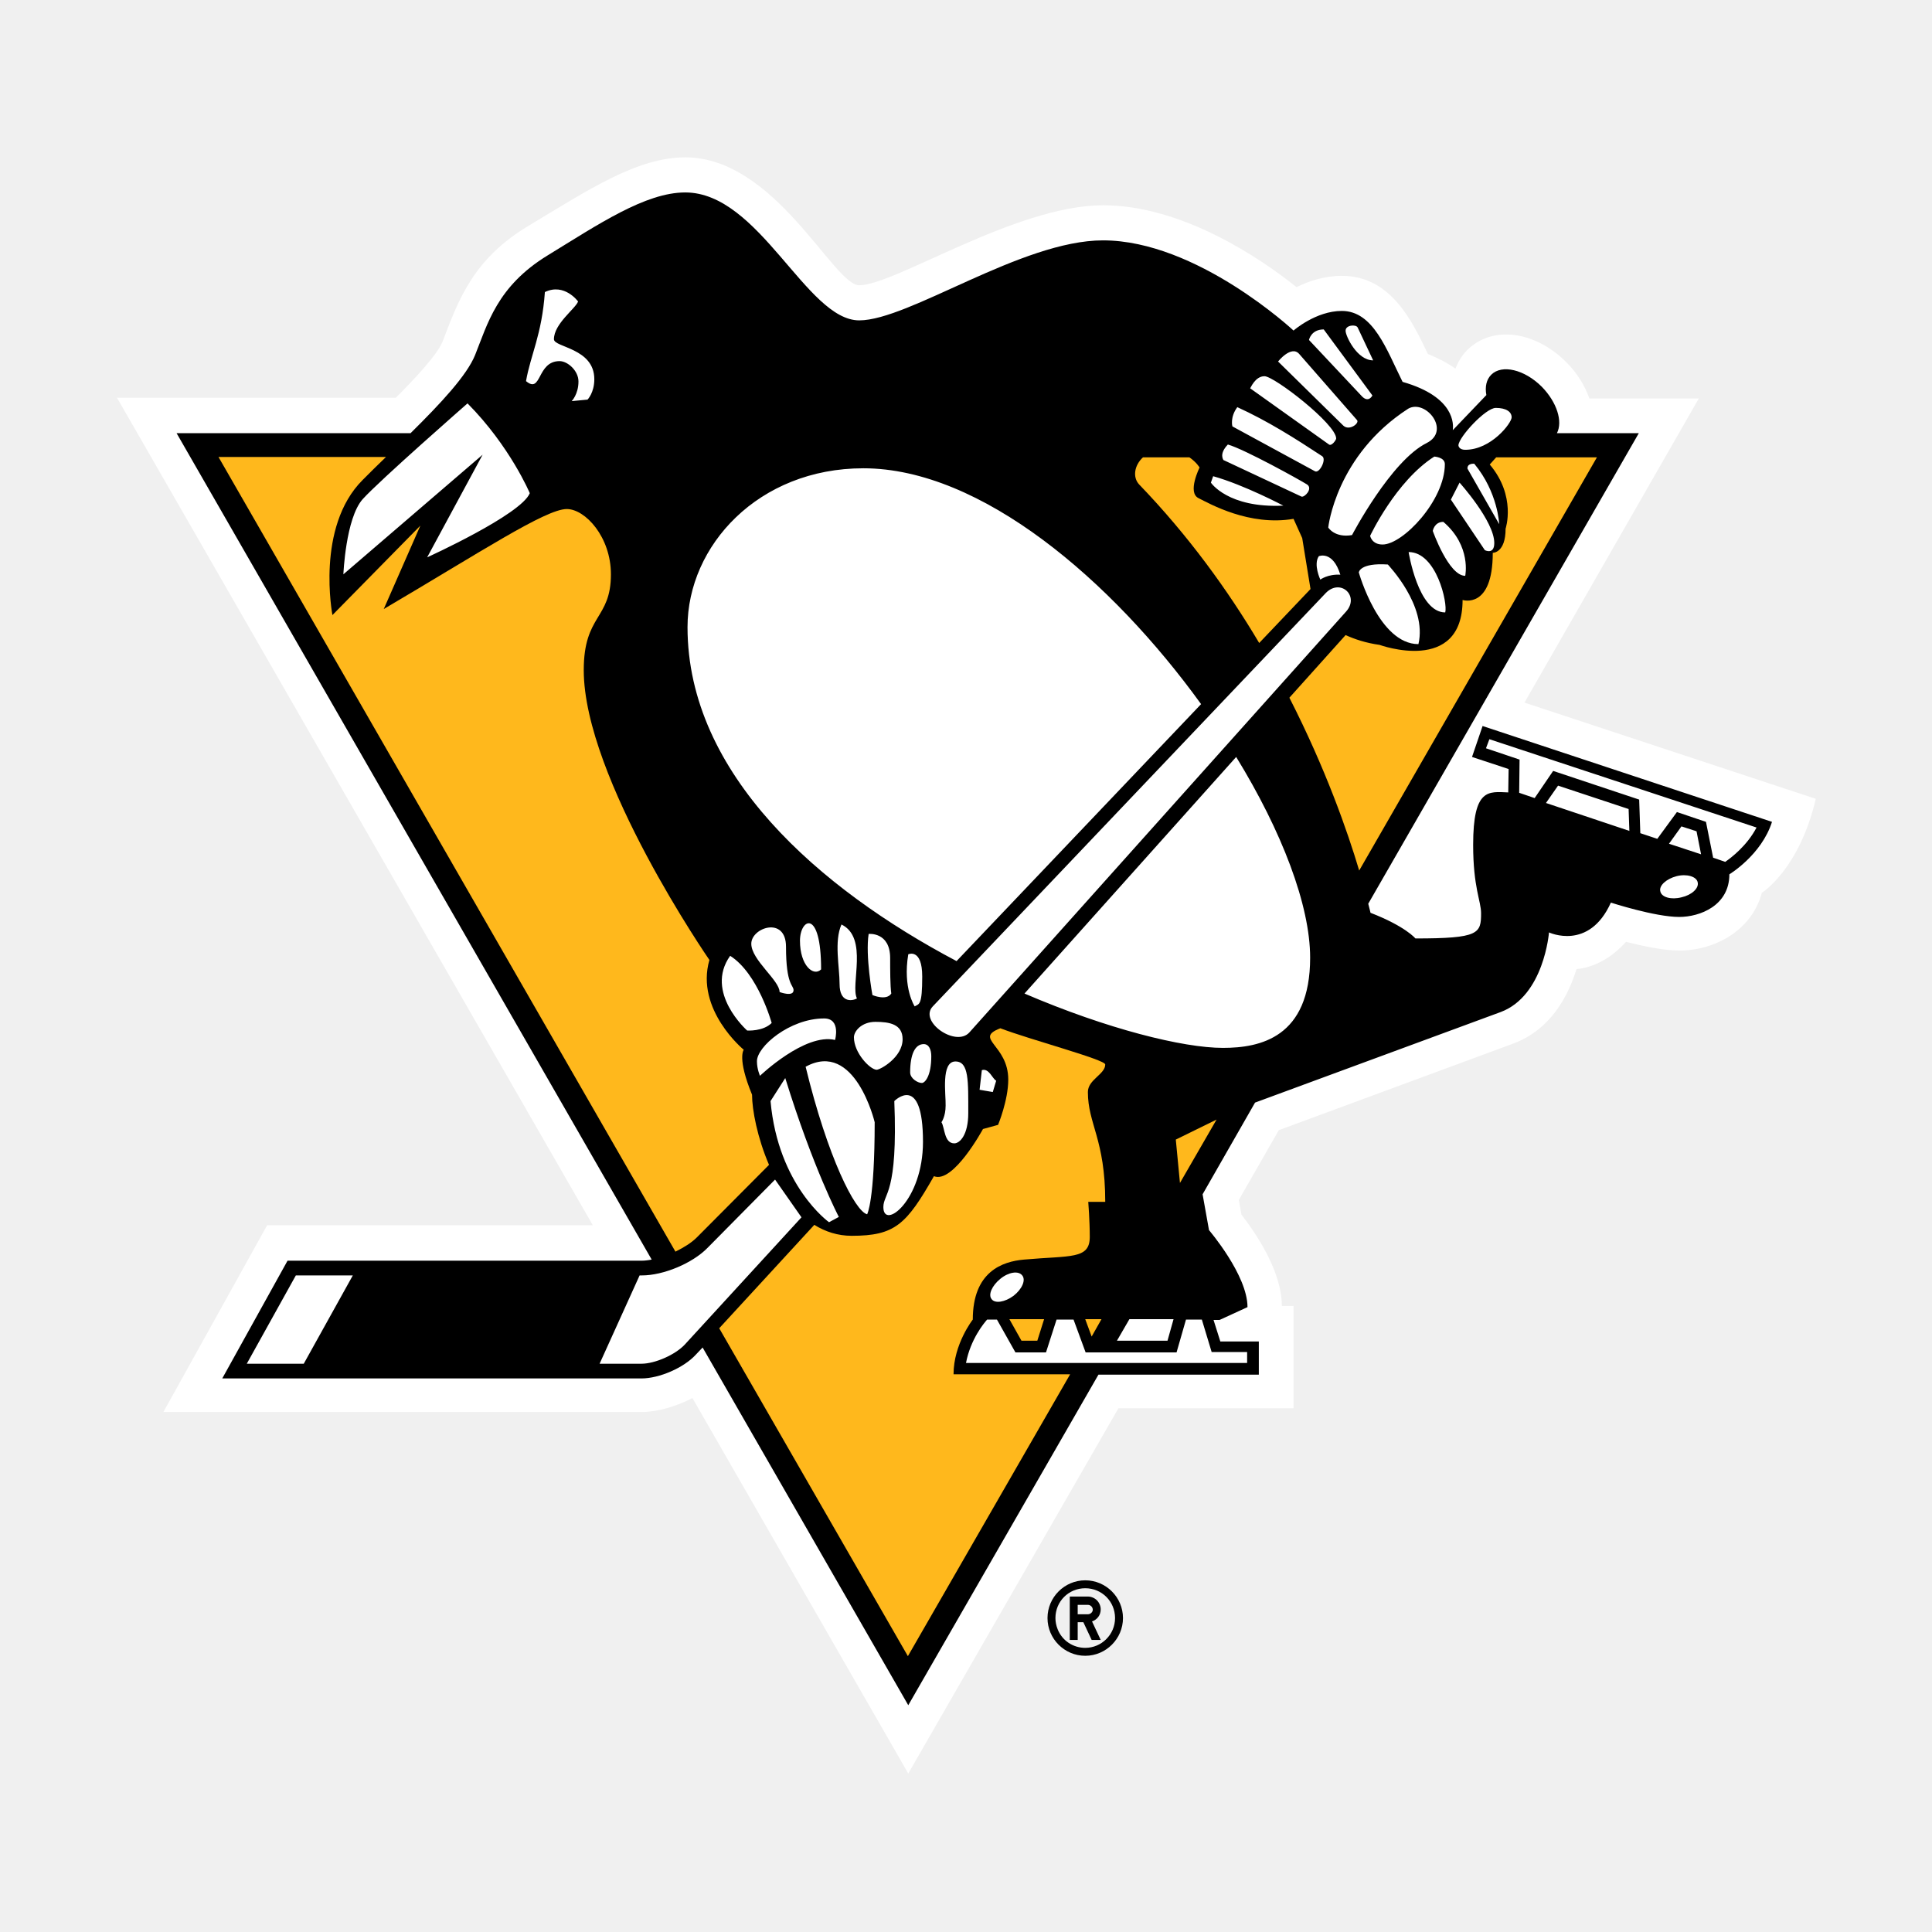
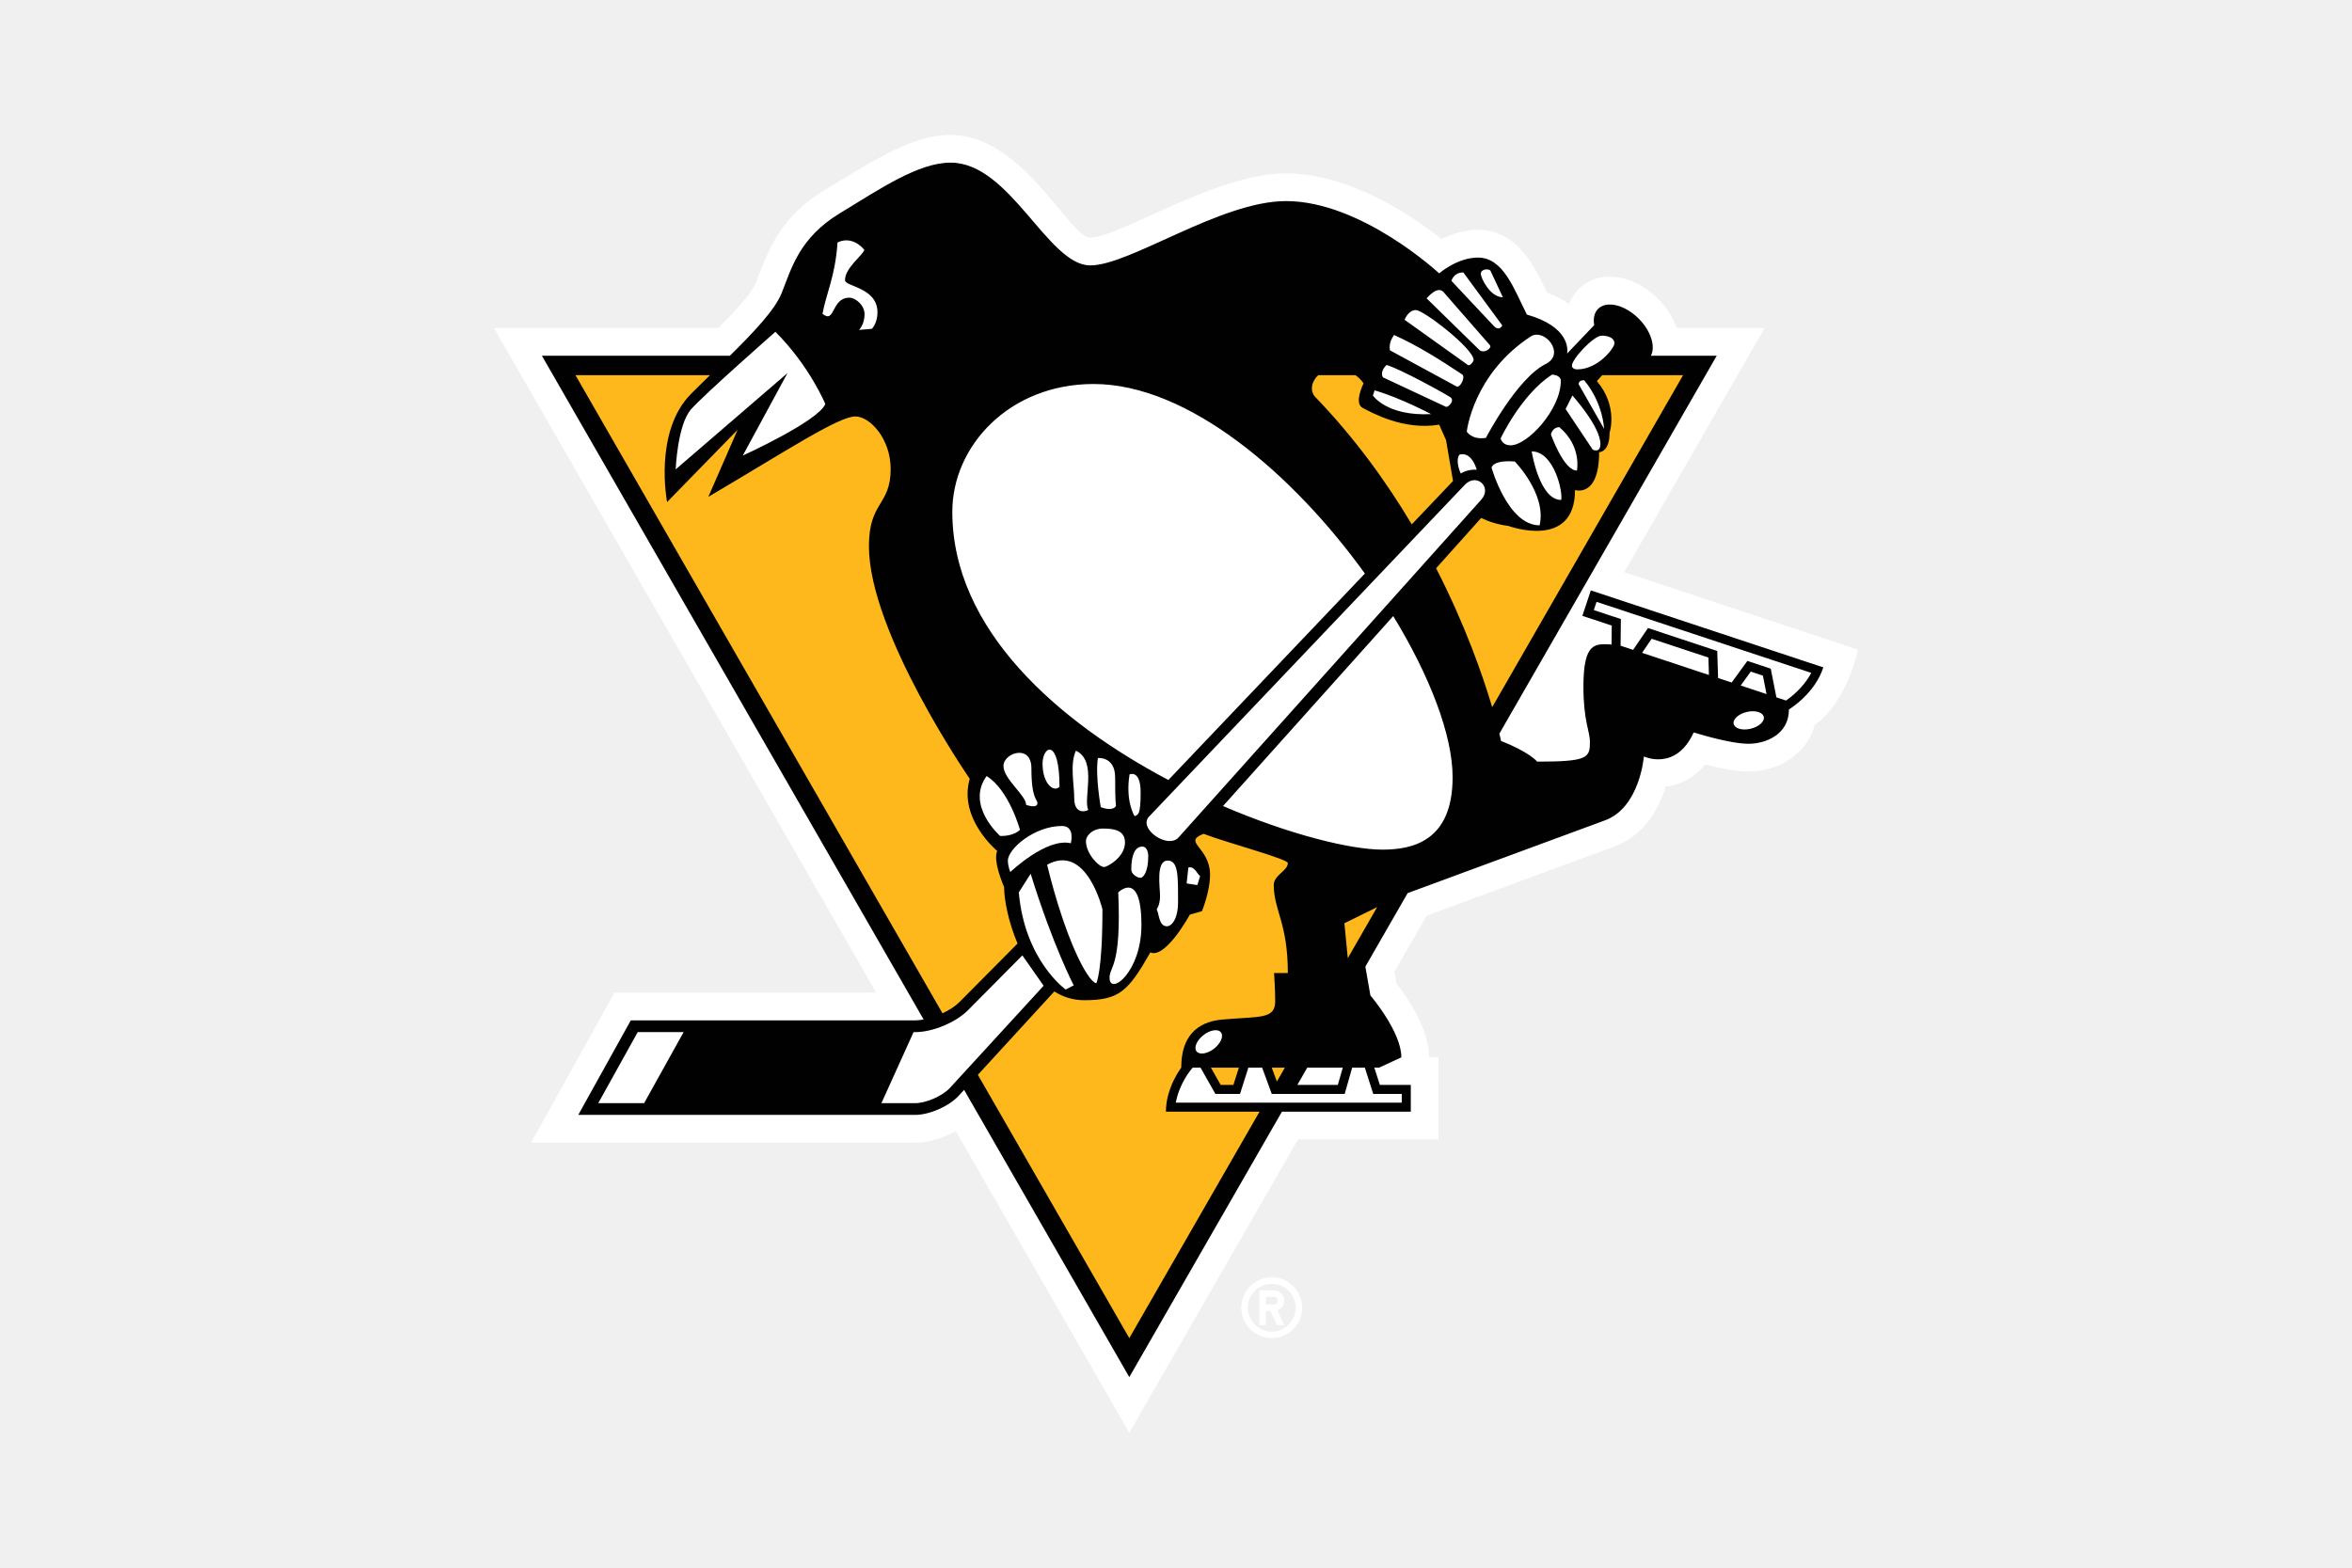
- <svg xmlns="http://www.w3.org/2000/svg" version="1.1" id="Layer_1" x="0px" y="0px" viewBox="0 0 512 512" style="enable-background:new 0 0 512 512;" xml:space="preserve">
-   <style type="text/css">
- 	.st0{fill:#FFFFFF;}
- 	.st1{fill:#FFB81C;}
- </style>
-   <g>
-     <path d="M287.6,418.8c-5.5,0-10,4.5-10,10c0,5.5,4.5,10,10,10c5.5,0,10-4.5,10-10C297.6,423.3,293.1,418.8,287.6,418.8L287.6,418.8   z M287.6,436.7c-3.2,0-6.1-1.9-7.3-4.9c-0.4-1-0.6-2-0.6-3c0-4.4,3.5-7.9,7.9-7.9c4.4,0,7.9,3.5,7.9,7.9   C295.5,433.2,291.9,436.7,287.6,436.7L287.6,436.7z M291.7,426.5c0-0.9-0.4-1.8-1-2.4c-0.6-0.6-1.5-1-2.4-1h-4.8v11.5h2.1v-4.7h1.5   l2.2,4.7h2.4l-2.3-4.9C290.8,429.2,291.7,428,291.7,426.5L291.7,426.5z M288.3,427.8h-2.7v-2.5h2.7c0.7,0,1.3,0.6,1.3,1.3   C289.6,427.2,289,427.8,288.3,427.8L288.3,427.8z" />
-     <path class="st0" d="M450.2,105.6h-29c-1.2-3.4-3.2-6.7-6.1-9.6c-8.4-8.4-19.7-9.8-26.3-3.2c-1.4,1.4-2.4,3.1-3.1,4.9   c-1.9-1.4-4.4-2.7-7.3-3.9c-4.1-8.6-9.8-20.7-22.8-20.7c-4.6,0-8.8,1.4-12,3c-9.5-7.6-30.2-21.7-51.3-21.7   c-23.1,0-55.2,21.2-64.6,21.2c-6.8,0-22.2-33.9-46.1-33.9c-12.8,0-25.8,8.7-41.3,18c-14.8,8.8-18.7,19.5-23,30.8   c-1.5,3.7-7.9,10.4-12.4,14.9H31l126.1,219.3H70.8l-27.5,49.5h126.7c4.3,0,9.2-1.5,13.5-3.7l57.2,99.5l55.7-96.8h46.4v-27.1h-3.1   c0-9.4-7.2-19.7-10.7-24.2l-0.7-3.9l10.6-18.5l62-22.9c10.1-3.7,14.7-12.7,16.9-19.8c0,0,6.8-0.1,13.1-7.2   c4.4,1.1,9.9,2.3,14.2,2.3c9.4,0,19.2-5.4,21.8-15.3c0,0,9.9-6.1,14.3-24.9l-77.2-25.5L450.2,105.6z" />
-     <path d="M390.1,200.6l9.7,3.2l-0.1,6.2c-5.2-0.2-9.3-1.2-9.3,13.9c0,11.3,2.1,14.9,2.1,18.1c0,5.4-0.5,6.7-17.4,6.7   c0,0-2.6-3.2-11.9-6.8c0,0-0.2-0.9-0.6-2.4l71.7-124.7h-21.7c1.6-3.1,0-8.2-4-12.3c-4.6-4.6-10.6-6-13.4-3.2   c-1.3,1.3-1.7,3.2-1.3,5.4L385,114c0.2-1.4,0.7-8.8-13.3-12.8c-4.2-8.4-7.7-18.8-16.1-18.8c-6.9,0-12.8,5.2-12.8,5.2   s-25.6-23.9-50.5-23.9c-21.6,0-51.4,21.2-64.6,21.2c-14,0-26.4-33.9-46.1-33.9c-10.6,0-23.1,8.5-36.5,16.7   c-13.4,8.2-15.9,18.2-19.2,26.4c-2.2,5.4-9,12.7-17.1,20.7h-62l125.9,219c-1,0.2-1.9,0.3-2.7,0.3H76.2l-17.3,31.2h111.1   c4.7,0,11.2-2.8,14.4-6.3l1.8-1.9l54.5,94.8l50.4-87.6h42.5v-8.8h-10.2l-1.8-5.7h1.6l7.4-3.4c0-8.5-10.2-20.4-10.2-20.4l-1.7-9.5   l13.9-24.3l65.1-24c11.5-4.3,12.8-21.1,12.8-21.1s10.6,5,16.4-7.9c0,0,11.7,3.8,18.1,3.8c5.5,0,13.3-3,13.3-11.3   c0,0,8.5-5.1,11.3-13.9l-76.7-25.4L390.1,200.6L390.1,200.6z M396.4,108.1c2.7,0,4.2,1,4.2,2.5c0,1.5-5.4,8.6-12.3,8.6   c-1.4,0-1.8-0.8-1.8-1.2C386.6,115.8,393.7,108.1,396.4,108.1C396.4,108.1,396.4,108.1,396.4,108.1z M390.7,122.9   c6.3,7.6,6.6,16,6.6,16l-8.4-14.7C388.8,122.7,390.7,122.9,390.7,122.9z M386.8,127.9c0,0,9.2,10.2,9.2,16c0,3.2-2.5,1.9-2.5,1.9   l-9-13.4L386.8,127.9L386.8,127.9z M388.3,152.6c-4.4,0-8.6-11.9-8.6-11.9s0.4-2.4,2.8-2.4C390,144.7,388.3,152.6,388.3,152.6   L388.3,152.6z M373.3,146.3c7.4,0,10.4,13.6,9.7,16C375.8,162.3,373.3,146.3,373.3,146.3z M375.9,170.7c-10.5,0-15.8-19-15.8-19   s0.2-2.6,7.7-2.1C367.8,149.7,378.3,160.4,375.9,170.7L375.9,170.7z M382.9,123c0,9.6-11.1,21.3-16.5,21.3c-2.9,0-3.3-2.3-3.3-2.3   s6.8-14.5,17-21C380,121,382.9,121.1,382.9,123z M373.2,108.3c4.6-2.6,11.4,5.8,4.9,9.1c-9.5,4.7-19.8,24.4-19.8,24.4   c-4.6,0.8-6.3-2-6.3-2S354,120.7,373.2,108.3z M256.9,273.6c-3.6,4-13.5-2.9-9.7-6.9l104.2-109.6c3.9-3.9,9,0.9,5.3,5L256.9,273.6   L256.9,273.6z M264,286.4l-0.9,3l-3.5-0.6l0.6-5.2C262.1,283,263,285.9,264,286.4L264,286.4z M253.2,281.3c3.6,0,3.4,5.2,3.4,13.7   c0,5.7-2.2,8-3.7,8c-2.7,0-2.5-4.1-3.4-5.6c0,0,1.1-1.5,1.1-4.4C250.7,290.1,249.3,281.3,253.2,281.3L253.2,281.3z M204.5,271.1   c-2.3,2.3-6.5,2-6.5,2s-11.4-10.1-4.5-19.8C200.9,258,204.5,271.1,204.5,271.1L204.5,271.1z M199.1,250.1c0-4.3,9.2-7.4,9.2,0.8   c0,10.3,2,10.1,2,11.5c0,1.9-3.7,0.5-3.7,0.5C206.6,259.8,199.1,254.4,199.1,250.1L199.1,250.1L199.1,250.1z M218.4,269.9   c4.5,0,2.9,5.7,2.9,5.7c-8-1.9-19.9,9.5-19.9,9.5s-0.8-1.8-0.8-3.8C200.5,277.4,209.3,269.9,218.4,269.9L218.4,269.9z M212,249.3   c0-5.9,5.6-8.7,5.6,7.6C215.6,258.9,212,255.9,212,249.3L212,249.3L212,249.3z M208.1,285.7c7.4,23.9,14.2,36.8,14.2,36.8l-2.6,1.4   c0,0-13.5-9.6-15.5-32.1L208.1,285.7L208.1,285.7z M213.5,282.7c13.1-7.2,18.3,14.7,18.3,14.7c0,20.9-2,24.4-2,24.4   C226.6,321,219.4,306.9,213.5,282.7z M227.1,264.6c-1.5,0.8-4.6,1-4.6-3.8c0-4.6-1.5-11.3,0.5-15.8   C230.2,248.5,225.3,261,227.1,264.6L227.1,264.6z M226.3,274.9c0-1.6,2-4.1,5.7-4.1c3.7,0,7.2,0.6,7.2,4.6c0,4.8-5.9,8.1-6.9,8.1   C230.5,283.4,226.3,279,226.3,274.9z M230.2,247.5c0,0,5.7-0.6,5.7,6.4c0,2.8,0,7.4,0.3,9.4c-1.3,2-5,0.4-5,0.4   S229.3,253.3,230.2,247.5L230.2,247.5z M237,291.8c0,0,7.6-7.7,7.6,10.8c0,15.6-10.5,23.5-10.5,17.3   C234.1,316.2,238,316.6,237,291.8L237,291.8L237,291.8z M240.7,252.9c0,0,3.7-1.7,3.7,5.9c0,7.7-0.8,7.2-2,7.9   C242.4,266.7,239.2,261.9,240.7,252.9L240.7,252.9z M244.3,287c-1.1,0-3.1-1.2-3.1-2.8c0-4.8,1.3-7.5,3.6-7.5c1.4,0,2,1.5,2,3.2   C246.8,285.2,245.1,287,244.3,287z M349.5,147.4c0,0,3.7-1.6,5.7,4.9c-3.3-0.2-5.3,1.3-5.3,1.3S348,149.6,349.5,147.4z M359.8,86.8   l4.1,8.7c-4.3,0-7.3-6.5-7.3-7.8C356.5,86.1,359.4,85.9,359.8,86.8z M350.8,87.3l12.9,17.5c0,0-1,2.1-2.8,0.2l-14-14.9   C346.9,90,347.5,87.3,350.8,87.3z M344.3,93.8l15.3,17.5c0.8,0.8-2,3-3.6,1.5l-17.3-17C338.7,95.8,342.2,91.4,344.3,93.8   L344.3,93.8z M335.1,99.7c2.6,0,19,12.7,19,16.5c0,0.4-1.2,2.1-1.9,1.6l-20.9-14.9C331.4,102.9,332.6,99.7,335.1,99.7z    M327.9,107.9c8.1,3.7,15.2,8.2,22.5,13c1.2,0.8-0.7,4.6-1.9,4L326.6,113C326.6,113,325.9,110.6,327.9,107.9z M325.4,117.8   c4.5,1.3,19.1,9.4,21,10.6c1.6,1.1-0.7,3.5-1.5,3.2l-20.7-9.7C324.3,121.9,322.9,120.4,325.4,117.8z M321.5,126.2   c8.2,2.3,18.6,7.8,18.6,7.8c-14.7,0.7-19.2-6.1-19.2-6.1L321.5,126.2z M228.8,124.1c31.2,0,65.8,29.7,89.5,62.5l-64.8,68.1   c-36.2-19.1-71.3-49.5-71.3-88.5C182.2,144.6,201,124.1,228.8,124.1L228.8,124.1z M144.4,77.4c5.2-2.5,8.8,2.5,8.8,2.5   c-0.7,1.9-6.4,5.9-6.4,10c0,2.2,10.7,2.3,10.7,10.6c0,3.6-1.8,5.4-1.8,5.4l-4.2,0.4c0,0,1.8-1.8,1.8-5.2c0-2.9-2.9-5.4-5-5.4   c-6.1,0-4.7,8.8-8.9,5.3C140.6,94.1,143.6,88.7,144.4,77.4z M123.9,106.9c11.3,11.4,16.5,23.8,16.5,23.8c-2.3,5.7-27.2,17-27.2,17   l14.7-27.2L91,152.2c0,0,0.6-14.8,5.1-19.9C100.6,127.3,123.9,106.9,123.9,106.9L123.9,106.9z M80.5,361.4H65.4l13-23.4h15.1   L80.5,361.4L80.5,361.4z M181.5,356.3c-2.5,2.7-7.9,5.1-11.5,5.1h-11.1l10.6-23.4h0.6c5.7,0,13.4-3.2,17.4-7.3l17.9-18.1l7,10   L181.5,356.3L181.5,356.3z M299.3,349.6H311l-1.6,5.7H296L299.3,349.6L299.3,349.6L299.3,349.6z M262.8,344.3   c-1-1.2,0.1-3.6,2.3-5.4c2.2-1.8,4.8-2.2,5.8-0.9c1,1.2,0,3.6-2.3,5.4C266.3,345.1,263.7,345.5,262.8,344.3L262.8,344.3z    M321.1,358.3h9.4v2.9h-74.5c1.2-6.3,4.8-10.6,5.6-11.5h2.6l4.9,8.7h8.1l2.8-8.7h4.5l3.2,8.7h24.1l2.5-8.7h4.2L321.1,358.3   L321.1,358.3z M324.1,277.7c-10.6,0-30.7-5-52.6-14.4l56.1-62.7c12.1,19.7,19.6,39.3,19.6,53.2C347.2,275,333.9,277.7,324.1,277.7   L324.1,277.7z M409.7,212.8l3.2-4.6l18.7,6.2l0.2,5.8L409.7,212.8L409.7,212.8z M445.6,237.8c-2.7,0.7-5.3,0-5.6-1.6   c-0.4-1.5,1.6-3.3,4.3-4c2.7-0.7,5.3,0.1,5.6,1.6C450.3,235.4,448.3,237.2,445.6,237.8L445.6,237.8z M442.3,223.6l3.3-4.6l4,1.3   l1.2,6.1L442.3,223.6L442.3,223.6z M394.7,195.9l70.8,23.4c-2.5,4.8-6.7,8-8.3,9.1l-3.2-1.1l-1.9-9.5l-7.7-2.6l-5.2,7.1l-4.5-1.5   l-0.3-8.9l-22.8-7.6l-4.9,7.2l-4.1-1.4l0.1-8.8l-8.9-3L394.7,195.9L394.7,195.9L394.7,195.9z" />
-     <path class="st1" d="M199.3,290.1c-4-9.7-2.2-11.9-2.2-11.9s-12.9-10.6-9.1-23.8c0,0-33.3-48.2-33.3-76.8c0-14.8,7.2-13.4,7.2-25.4   c0-9.9-6.8-17.3-11.7-17.3c-5.6,0-23,11.5-48.5,26.5l9.7-22.1L88.1,163c0,0-4.5-23.3,8-35.8c2-2,4.1-4.1,6.2-6.1H57.9L179,331.7   c2.2-1.1,4.2-2.3,5.7-3.8l19.1-19.2C200.7,301.5,199.3,294.1,199.3,290.1L199.3,290.1z M345.1,142.6l-2.3-5.1   c-11.7,2-22.2-4-25.2-5.5c-3-1.5,0.3-8.1,0.3-8.1s-0.8-1.4-2.7-2.7h-12.3c-2.3,2.1-2.8,5.3-1,7.2c13,13.5,23.5,28,31.8,42   l13.6-14.3L345.1,142.6L345.1,142.6L345.1,142.6z M394.8,123.1c7.1,8.4,4.2,17,4.2,17c0,6.5-3.4,6.4-3.4,6.4c0,15.1-8,12.5-8,12.5   c0,19.9-22,11.9-22,11.9c-3.6-0.5-6.6-1.5-9-2.6l-14.9,16.6c9.6,18.8,15.4,35.4,18.5,45.8l63-109.5h-26.7L394.8,123.1L394.8,123.1z    M292.9,282.1c0-1.3-20-6.6-27.8-9.6c-7.2,2.8,2.1,4.3,2.1,13.6c0,5.5-2.7,12-2.7,12l-4,1.1c0,0-7.9,14.6-13,12.5   c-7.3,12.8-10.3,15.8-21.8,15.8c-3.7,0-7-1.1-9.9-2.9L190.6,352l50,86.9l43-74.7h-30.9c0-8,5.1-14.5,5.1-14.5   c0-12.7,7.8-15.4,13.6-15.9c12.3-1.1,17.4,0,17.4-6c0-4.3-0.4-9.3-0.4-9.3h4.5c0-16.6-4.6-20.6-4.6-29.1   C288.3,286.1,292.9,284.7,292.9,282.1L292.9,282.1z M289.3,354.2l2.6-4.6h-4.3L289.3,354.2L289.3,354.2z" />
-     <path class="st1" d="M270.7,355.3h4.2l1.8-5.7h-9.2L270.7,355.3z M312.7,313.5l9.7-16.8l-10.8,5.3L312.7,313.5z" />
-   </g>
+ <svg xmlns="http://www.w3.org/2000/svg" viewBox="0 0 960 640">
+   <path fill="#fff" d="M519.087 521.45c-6.857 0-12.423 5.557-12.423 12.418 0 6.854 5.566 12.42 12.423 12.42s12.414-5.566 12.414-12.42c0-6.86-5.559-12.419-12.414-12.419m0 22.173a9.752 9.752 0 0 1-9.755-9.755 9.74 9.74 0 0 1 9.755-9.748 9.745 9.745 0 0 1 9.752 9.748 9.75 9.75 0 0 1-9.752 9.755m5.102-12.634a4.22 4.22 0 0 0-1.236-2.976 4.2 4.2 0 0 0-2.978-1.23h-5.984v14.175h2.66v-5.757h1.909l2.687 5.757h2.943l-2.807-6.003a4.22 4.22 0 0 0 2.032-1.538c.502-.71.772-1.558.774-2.428m-4.214 1.55h-3.324v-3.102h3.324c.855 0 1.555.695 1.555 1.553a1.557 1.557 0 0 1-1.555 1.55" />
+   <path fill="#fff" d="M720.259 133.914H684.35c-1.459-4.169-3.901-8.254-7.502-11.847-10.419-10.434-24.417-12.129-32.569-3.983-1.722 1.728-3.008 3.786-3.863 6.07-2.401-1.757-5.41-3.346-8.996-4.767-5.042-10.586-12.161-25.552-28.164-25.552-5.716 0-10.835 1.774-14.858 3.772-11.798-9.345-37.38-26.835-63.492-26.835-28.592 0-68.265 26.255-79.899 26.255-8.475 0-27.488-41.948-57.006-41.948-15.856 0-31.921 10.746-51.063 22.293-18.261 10.937-23.143 24.164-28.425 38.112-1.801 4.547-9.764 12.867-15.291 18.43H201.6l156.017 271.308H250.804l-34.017 61.258h156.726c5.373 0 11.341-1.839 16.658-4.636l70.766 123.077 68.862-119.765h57.351V431.57h-3.85c-.038-11.667-8.87-24.388-13.299-30.004l-.846-4.852 13.158-22.9 76.692-28.282c12.451-4.59 18.235-15.747 20.926-24.466 0 0 8.46-.084 16.176-8.945 5.408 1.393 12.287 2.831 17.617 2.831 11.604 0 23.792-6.632 26.94-18.98 0 0 12.284-7.55 17.736-30.757l-95.468-31.605z" />
+   <path fill="#010101" d="m645.874 251.421 11.986 3.966-.078 7.73c-6.384-.243-11.491-1.458-11.491 17.207 0 13.925 2.656 18.436 2.656 22.363 0 6.662-.568 8.243-21.51 8.243 0 0-3.27-3.97-14.757-8.418 0 0-.217-1.063-.686-3.014l88.702-154.257h-26.873c1.988-3.818.029-10.166-4.978-15.175-5.67-5.663-13.084-7.446-16.555-3.976-1.581 1.575-2.061 3.971-1.597 6.65l-11.047 11.582c.298-1.749.922-10.94-16.427-15.895-5.228-10.344-9.587-23.274-19.963-23.274-8.478 0-15.836 6.447-15.836 6.447s-31.696-29.51-62.513-29.51c-26.75 0-63.656 26.263-79.9 26.263-17.332 0-32.648-41.959-57.005-41.959-13.093 0-28.552 10.53-45.19 20.661-16.63 10.1-19.731 22.481-23.786 32.634-2.686 6.73-11.193 15.748-21.131 25.552H221.19l155.798 270.957c-1.184.213-2.335.36-3.388.36H257.47l-21.442 38.592h137.485c5.847 0 13.862-3.514 17.809-7.83l2.194-2.375 67.422 117.252 62.305-108.368h52.589v-10.934h-12.636l-2.242-7.03h1.926l9.104-4.212c0-10.506-12.632-25.257-12.632-25.257l-2.062-11.766 17.257-30.018 80.546-29.707c14.28-5.262 15.874-26.077 15.874-26.077s13.096 6.152 20.329-9.827c0 0 14.524 4.641 22.427 4.641 6.859 0 16.449-3.704 16.449-14.009 0 0 10.577-6.337 14.035-17.178l-94.897-31.432zm7.89-114.39c3.308 0 5.209 1.28 5.209 3.133 0 1.844-6.691 10.632-15.175 10.632-1.788 0-2.202-.978-2.202-1.53 0-2.705 8.842-12.236 12.167-12.236zm-7.151 18.222c7.827 9.441 8.105 19.803 8.105 19.803l-10.369-18.198c0-1.855 2.264-1.605 2.264-1.605m-4.818 6.208s11.43 12.647 11.43 19.78c0 3.908-3.122 2.337-3.122 2.337l-11.074-16.589zm1.848 30.65c-5.432 0-10.603-14.738-10.603-14.738s.544-2.98 3.449-2.98c9.274 7.911 7.154 17.718 7.154 17.718m-18.466-7.833c9.213 0 12.838 16.78 12.024 19.825-8.937 0-12.024-19.825-12.024-19.825m3.239 30.191c-13.016 0-19.608-23.522-19.608-23.522s.261-3.26 9.476-2.537c0 0 13.078 13.286 10.132 26.06m8.65-59.01c0 11.821-13.678 26.342-20.454 26.342-3.57 0-4.108-2.829-4.108-2.829s8.45-17.973 20.979-26.04c0 0 3.583.093 3.583 2.526m-12.1-18.209c5.669-3.239 14.044 7.235 6.047 11.288-11.812 5.781-24.515 30.21-24.515 30.21-5.696.96-7.815-2.53-7.815-2.53s2.515-23.57 26.283-38.968M481.087 341.831c-4.398 5.01-16.741-3.585-12.056-8.489l128.986-135.566c4.777-4.77 11.11 1.136 6.583 6.202zm8.767 15.807-1.13 3.695-4.38-.684.699-6.487c2.562-.703 3.629 2.773 4.811 3.476m-13.277-6.313c4.438 0 4.258 6.38 4.258 16.946 0 7.048-2.694 9.876-4.545 9.876-3.323 0-3.153-5.097-4.173-6.91 0 0 1.371-1.795 1.371-5.388 0-3.608-1.809-14.524 3.089-14.524m-60.269-12.58c-2.897 2.881-8.1 2.518-8.1 2.518s-14.162-12.46-5.521-24.439c9.157 5.61 13.62 21.92 13.62 21.92zm-6.731-26.05c0-5.362 11.404-9.125 11.404.933 0 12.73 2.45 12.524 2.45 14.273 0 2.366-4.606.68-4.606.68 0-3.89-9.247-10.537-9.247-15.887zm23.876 24.51c5.537 0 3.609 7.051 3.609 7.051-9.932-2.369-24.679 11.745-24.679 11.745s-.999-2.205-.999-4.679c0-4.797 10.812-14.117 22.068-14.117zm-7.925-25.44c0-7.29 6.923-10.79 6.923 9.457-2.416 2.406-6.923-1.336-6.923-9.459zm-4.855 44.942c9.209 29.623 17.587 45.558 17.587 45.558l-3.273 1.711s-16.736-11.83-19.149-39.662zm6.712-3.684c16.185-8.929 22.589 18.214 22.589 18.214 0 25.87-2.53 30.194-2.53 30.194-3.778-.98-12.733-18.466-20.059-48.408m16.82-22.375c-1.809 1.02-5.737 1.215-5.737-4.679 0-5.702-1.871-13.948.679-19.512 8.917 4.214 2.808 19.714 5.058 24.191m-.972 12.68c0-1.942 2.434-5.072 7.042-5.072 4.618 0 8.903.793 8.903 5.696 0 5.99-7.245 10-8.513 10-2.232 0-7.432-5.535-7.432-10.624m4.899-33.872s7.03-.738 7.03 7.942c0 3.411.006 9.124.349 11.645-1.581 2.448-6.22.463-6.22.463s-2.322-12.87-1.159-20.05m8.299 54.858s9.455-9.504 9.455 13.36c0 19.32-13.008 29.051-13.008 21.438 0-4.683 4.882-4.15 3.552-34.798zm4.603-48.176s4.527-2.085 4.527 7.341c0 9.505-1.001 8.941-2.436 9.74 0 0-3.866-5.87-2.091-17.08m4.513 42.223c-1.391 0-3.805-1.488-3.805-3.414 0-5.909 1.59-9.339 4.46-9.339 1.743 0 2.469 1.913 2.469 3.948 0 6.6-2.158 8.805-3.124 8.805m130.11-172.729s4.548-1.988 7.104 6.11c-4.058-.215-6.527 1.574-6.527 1.574s-2.401-4.972-.577-7.684m12.735-75.034 5.017 10.75c-5.318 0-9.014-8.03-9.014-9.59 0-2.033 3.52-2.194 3.997-1.16m-11.118.621 15.907 21.648s-1.242 2.58-3.439.232l-17.315-18.437s.826-3.443 4.847-3.443m-8.068 8.031 18.929 21.682c1.022 1.025-2.439 3.768-4.396 1.85l-21.444-20.975s4.396-5.436 6.911-2.557m-11.286 7.336c3.183 0 23.558 15.737 23.558 20.384 0 .538-1.487 2.638-2.351 2.026l-25.825-18.446s1.438-3.964 4.618-3.964m-8.91 10.17c9.968 4.518 18.822 10.15 27.798 16.106 1.491 1.004-.856 5.67-2.304 4.902l-27.158-14.739s-.831-2.954 1.664-6.27m-3.084 12.24c5.538 1.582 23.687 11.602 26.036 13.157 2.02 1.311-.859 4.313-1.828 3.903l-25.602-11.977s-1.707-1.92 1.394-5.083m-4.876 10.372c10.17 2.867 23.073 9.693 23.073 9.693-18.142.908-23.749-7.599-23.749-7.599zm-114.684-2.603c38.587 0 81.387 36.695 110.726 77.384l-80.201 84.274c-44.788-23.659-88.195-61.217-88.195-109.496 0-26.815 23.23-52.162 57.67-52.162M341.851 98.977c6.431-3.069 10.95 3.065 10.95 3.065-.879 2.373-7.901 7.36-7.901 12.335 0 2.68 13.251 2.905 13.251 13.145 0 4.475-2.285 6.723-2.285 6.723l-5.244.436s2.258-2.217 2.258-6.42c0-3.615-3.641-6.73-6.176-6.73-7.532 0-5.762 10.896-10.99 6.573 1.552-8.483 5.171-15.118 6.137-29.127m-25.358 36.478c14.032 14.044 20.365 29.482 20.365 29.482-2.831 7.02-33.683 21.051-33.683 21.051l18.249-33.675-45.635 39.307s.703-18.255 6.314-24.574c5.622-6.294 34.39-31.59 34.39-31.59M262.904 450.36h-18.723l16.109-29.002h18.738zm124.881-6.29c-3.06 3.347-9.725 6.29-14.272 6.29h-13.751l13.122-29.002h.717c7.083 0 16.527-3.938 21.525-8.974l22.165-22.353 8.68 12.39zm145.789-8.204h14.498l-2.014 7.03h-16.519zm-45.193-6.648c-1.189-1.514.091-4.49 2.812-6.632 2.761-2.168 5.973-2.663 7.144-1.13 1.204 1.513-.058 4.5-2.805 6.655-2.758 2.147-5.962 2.638-7.151 1.107m72.125 17.383h11.64v3.546h-92.228c1.443-7.758 5.883-13.14 6.896-14.28h3.2l6.08 10.734h10.032l3.409-10.736h5.625l3.93 10.736h29.76l3.055-10.736h5.177zm3.774-99.745c-13.093 0-38.033-6.176-65.088-17.793l69.47-77.549c14.93 24.424 24.24 48.623 24.24 65.778 0 26.223-16.51 29.563-28.622 29.563zm105.952-80.344 3.904-5.737 23.178 7.666.207 7.12zm44.35 30.988c-3.397.814-6.516-.044-6.958-1.942-.472-1.865 1.929-4.076 5.318-4.896 3.367-.814 6.513.076 6.951 1.951.463 1.885-1.918 4.073-5.311 4.887m-4.088-17.64 4.106-5.684 4.945 1.642 1.493 7.535zm-58.839-34.165 87.629 29.004c-3.08 5.95-8.352 9.953-10.284 11.292l-3.939-1.3-2.307-11.715-9.549-3.159-6.391 8.817-5.557-1.84-.343-11.038-28.272-9.362-6.065 8.916-5.113-1.697.114-10.888-11.042-3.655z" />
+   <path fill="#ffb81c" d="M409.838 362.153c-4.977-11.99-2.778-14.724-2.778-14.724s-15.989-13.136-11.245-29.479c0 0-41.154-59.633-41.154-94.989 0-18.302 8.881-16.52 8.881-31.482 0-12.284-8.404-21.465-14.425-21.465-6.902 0-28.446 14.226-59.998 32.821l11.942-27.368-28.778 29.491s-5.621-28.789 9.864-44.258c2.509-2.53 5.083-5.029 7.639-7.529H234.89l149.812 260.517c2.729-1.303 5.25-2.905 7.01-4.692l23.617-23.809c-3.777-8.847-5.49-18.013-5.49-23.034zm180.385-182.472-2.803-6.317c-14.515 2.445-27.506-4.914-31.219-6.829-3.721-1.888.34-10.02.34-10.02s-1.007-1.754-3.289-3.345h-15.183c-2.858 2.567-3.525 6.526-1.189 8.935 16.112 16.721 29.046 34.665 39.351 51.963l16.841-17.705zm61.567-24.098c8.814 10.42 5.177 21.087 5.177 21.087 0 8.06-4.26 7.924-4.26 7.924 0 18.745-9.839 15.453-9.839 15.453 0 24.671-27.175 14.67-27.175 14.67-4.434-.574-8.126-1.803-11.13-3.262l-18.399 20.532c11.927 23.221 19.077 43.857 22.891 56.718l77.91-135.535h-33.008zM525.648 352.331c0-1.657-24.704-8.217-34.396-11.93-8.861 3.482 2.649 5.26 2.649 16.768 0 6.82-3.32 14.82-3.32 14.82l-4.934 1.4s-9.819 18.111-16.127 15.444c-9.004 15.835-12.688 19.5-26.993 19.5-4.595 0-8.638-1.339-12.193-3.577l-31.207 34.037 61.811 107.495 53.161-92.459h-38.218c0-9.845 6.261-17.965 6.261-17.965 0-15.67 9.651-19.008 16.84-19.649 15.277-1.344 21.505-.018 21.505-7.482 0-5.27-.459-11.49-.459-11.49h5.62c0-20.528-5.74-25.512-5.74-35.989 0-4.012 5.74-5.745 5.74-8.923m-4.475 89.188 3.25-5.655h-5.341z" />
+   <path fill="#ffb81c" d="M498.235 442.896h5.192l2.24-7.032h-11.411zm51.881-51.72 11.983-20.84-13.365 6.56z" />
</svg>
